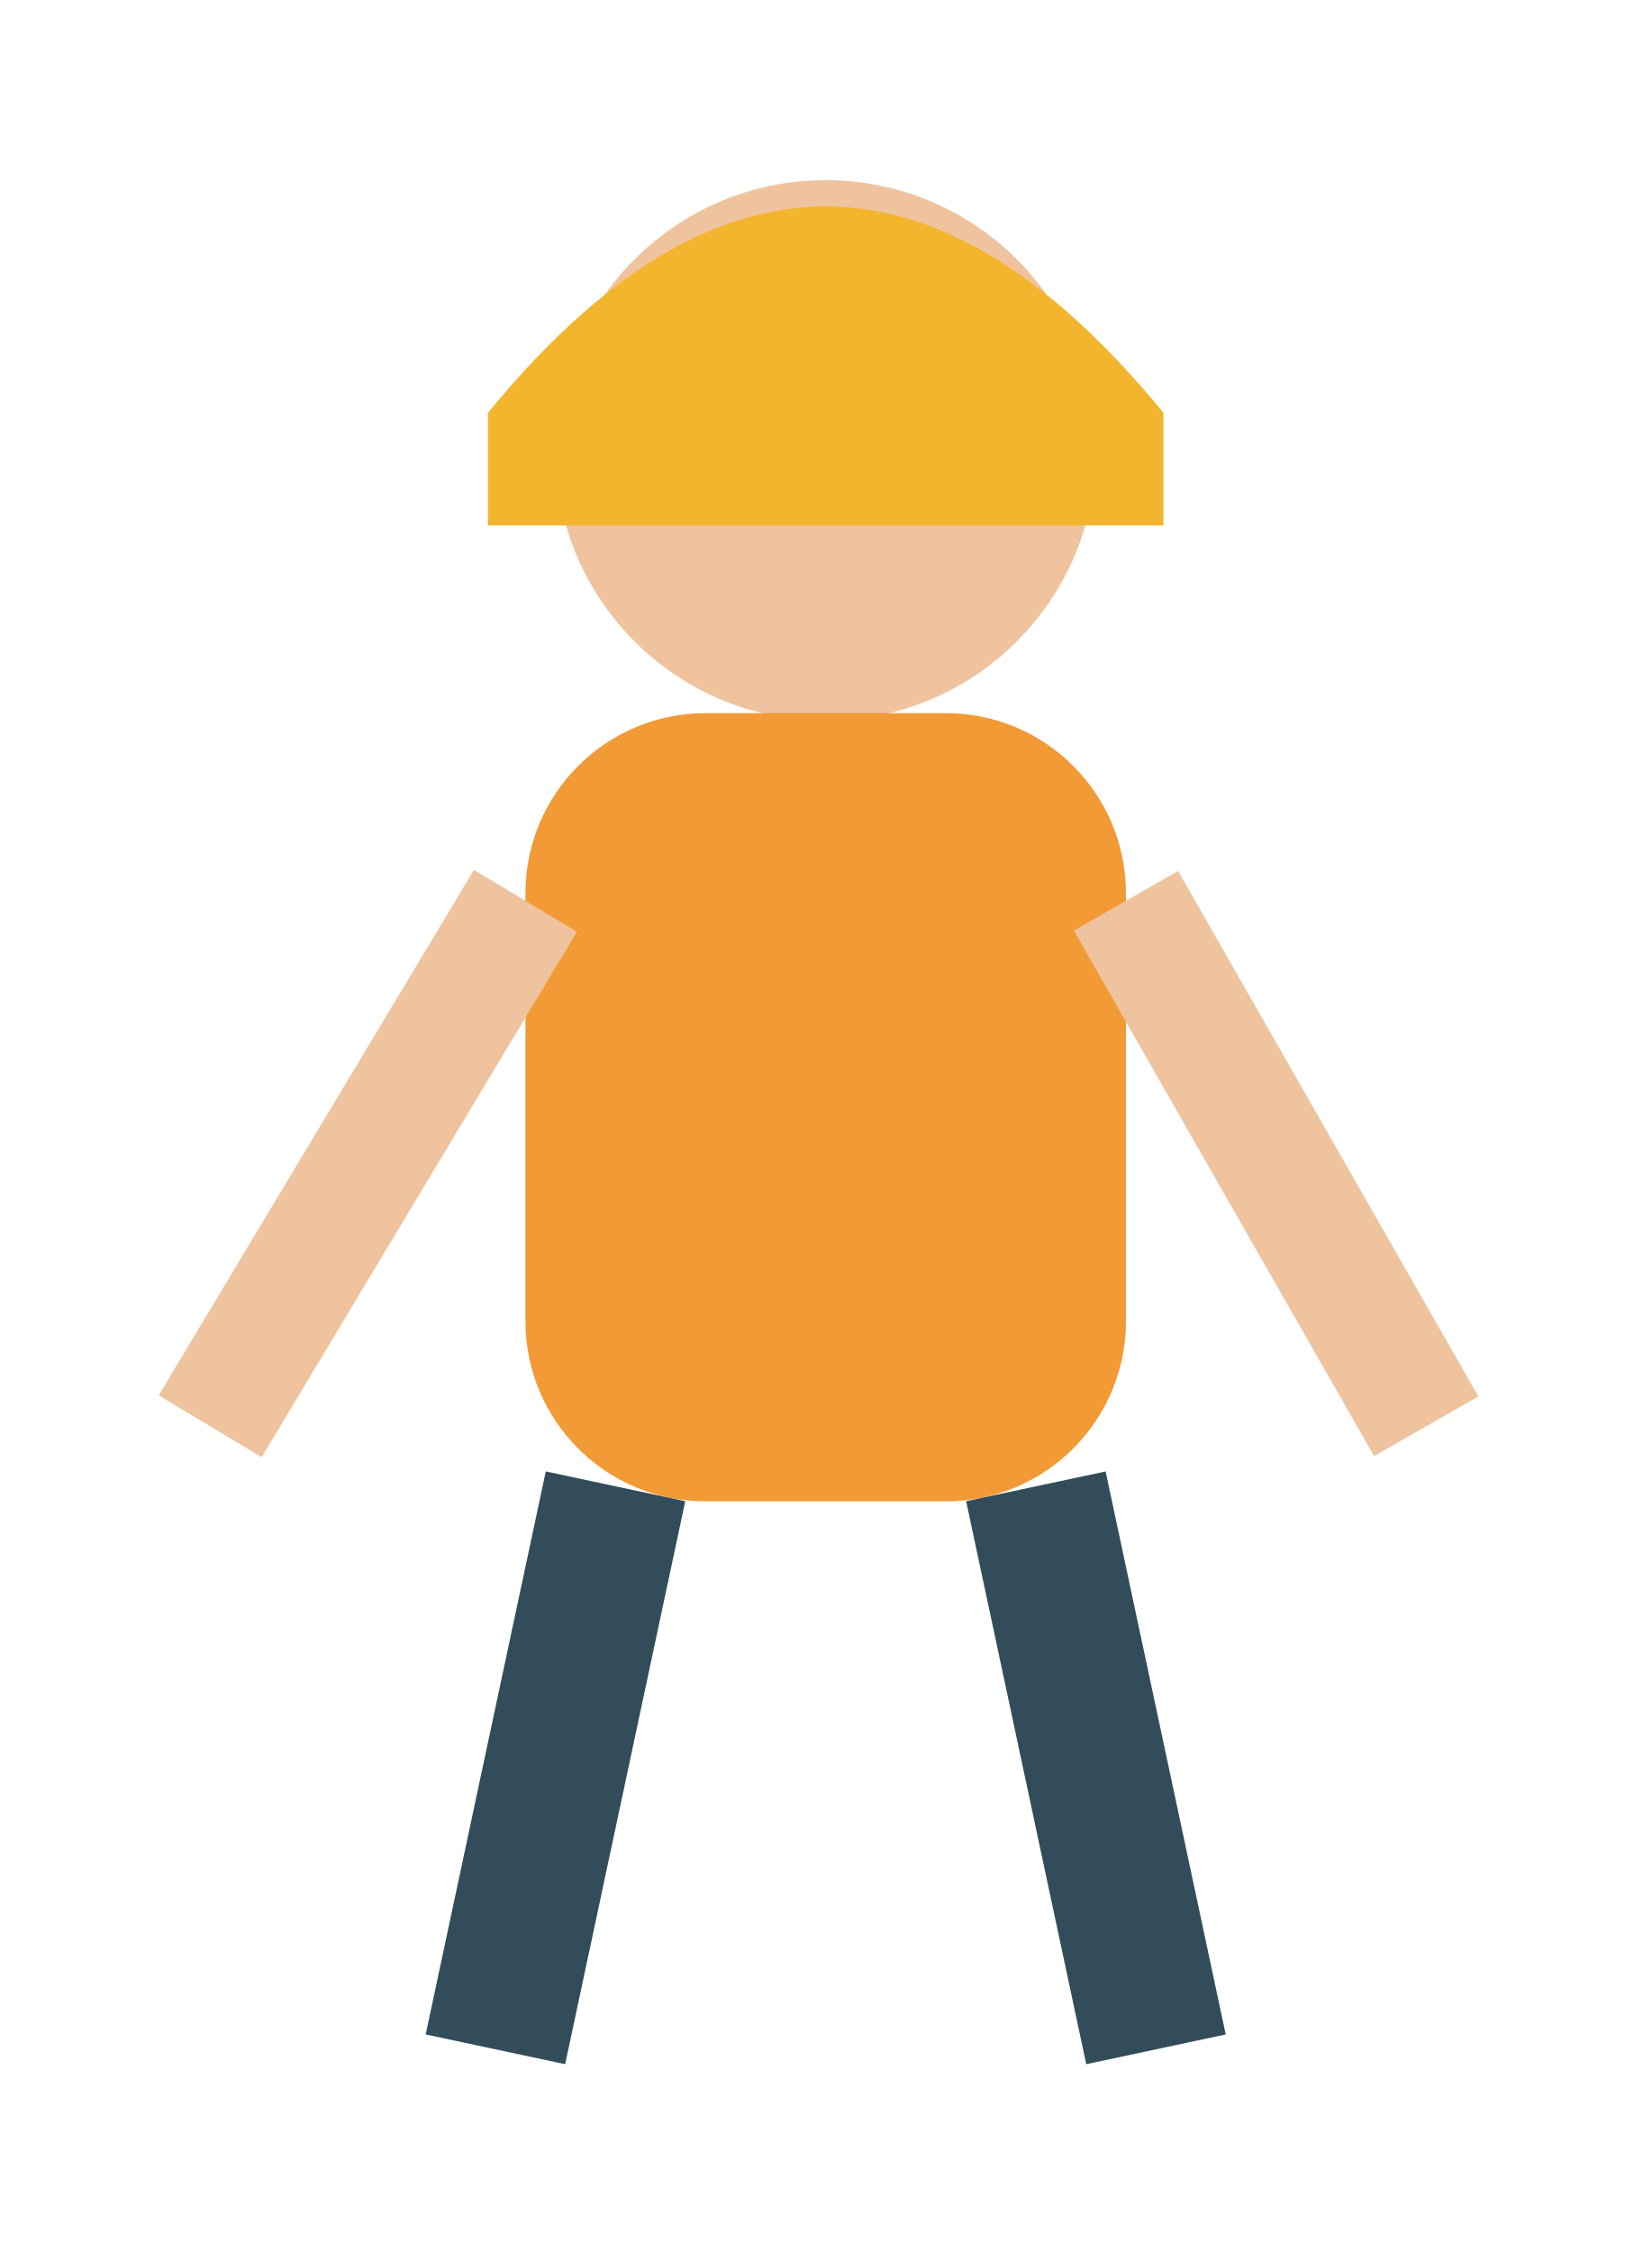
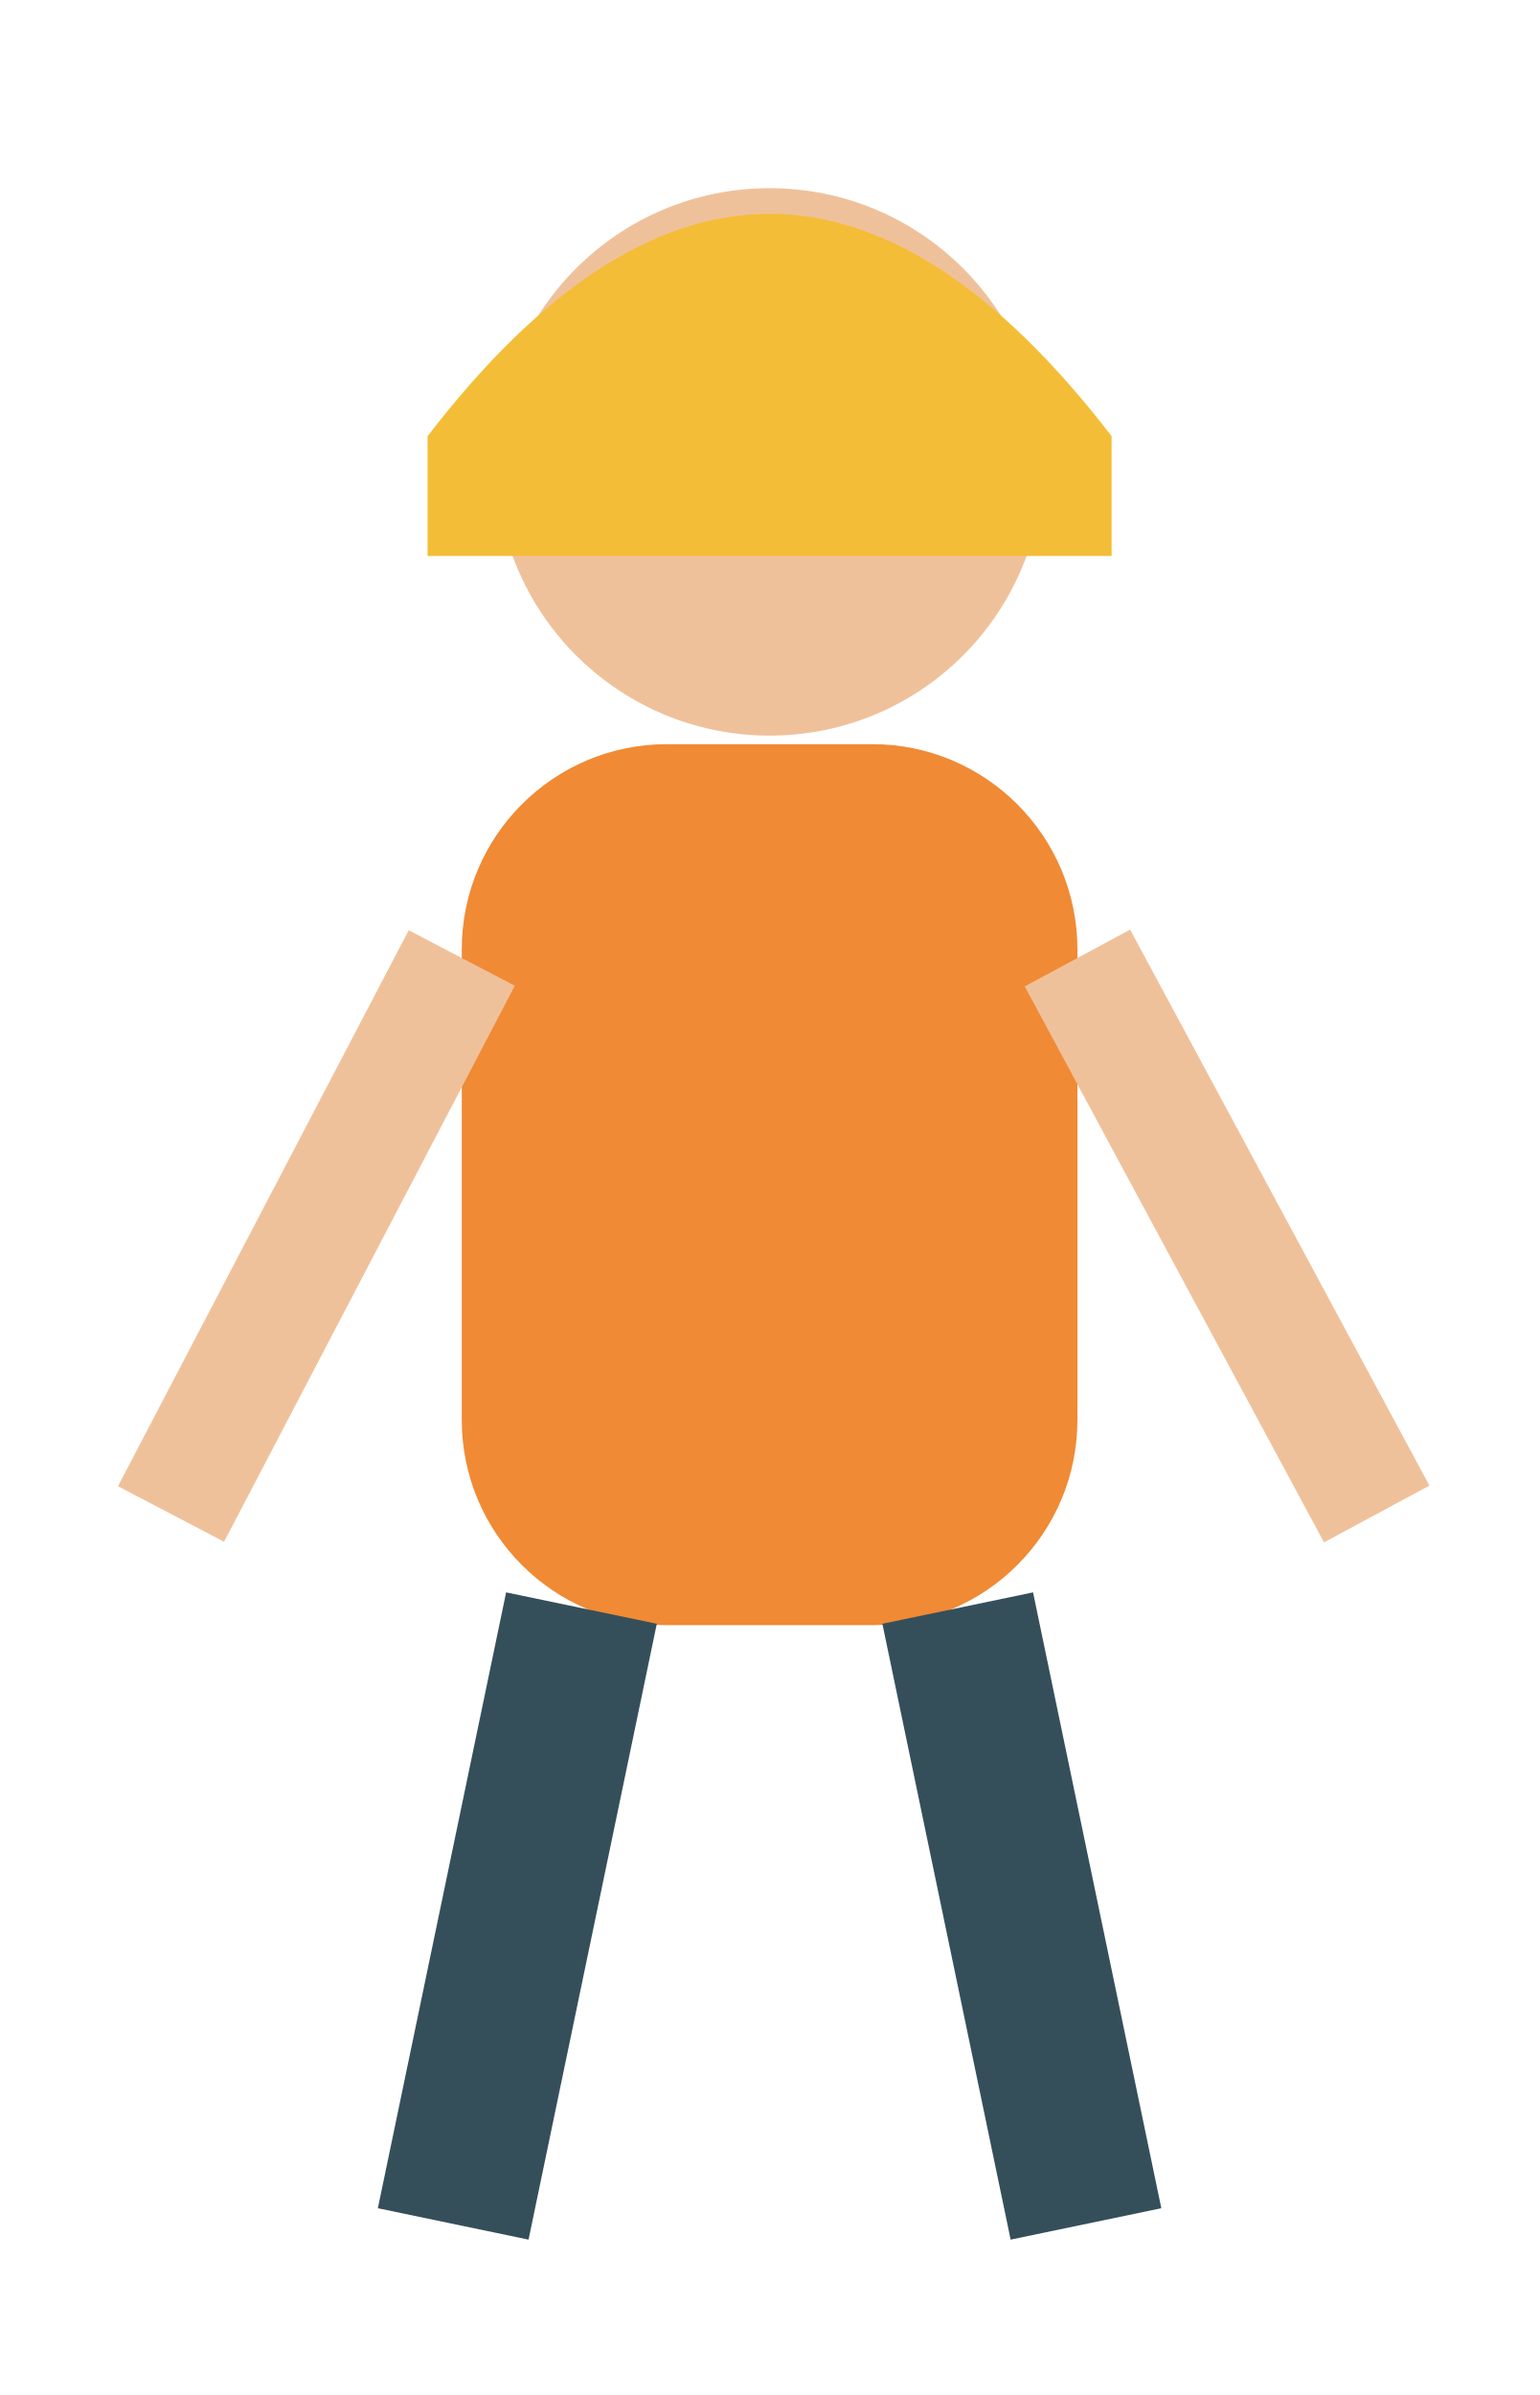
- <svg xmlns="http://www.w3.org/2000/svg" viewBox="0 0 220 300">
-   <circle cx="110" cy="60" r="36" fill="#efc39d" />
-   <path d="M65 55q45-55 90 0v15H65z" fill="#f2b52d" />
-   <rect x="70" y="95" width="80" height="105" rx="24" fill="#f29a35" />
-   <path d="M82 198l-16 75M138 198l16 75" stroke="#334c59" stroke-width="19" />
-   <path d="M70 120l-42 70M150 120l40 70" stroke="#efc39d" stroke-width="16" />
+ <svg xmlns="http://www.w3.org/2000/svg" viewBox="0 0 180 280">
+   <circle cx="90" cy="54" r="32" fill="#efc19b" />
+   <path d="M50 51q40-52 80 0v14H50z" fill="#f4bd37" />
+   <rect x="54" y="87" width="72" height="103" rx="24" fill="#f08a35" />
+   <path d="M68 188l-15 72M112 188l15 72" stroke="#354f5a" stroke-width="18" />
+   <path d="M54 112l-34 65M126 112l35 65" stroke="#efc19b" stroke-width="14" />
</svg>
